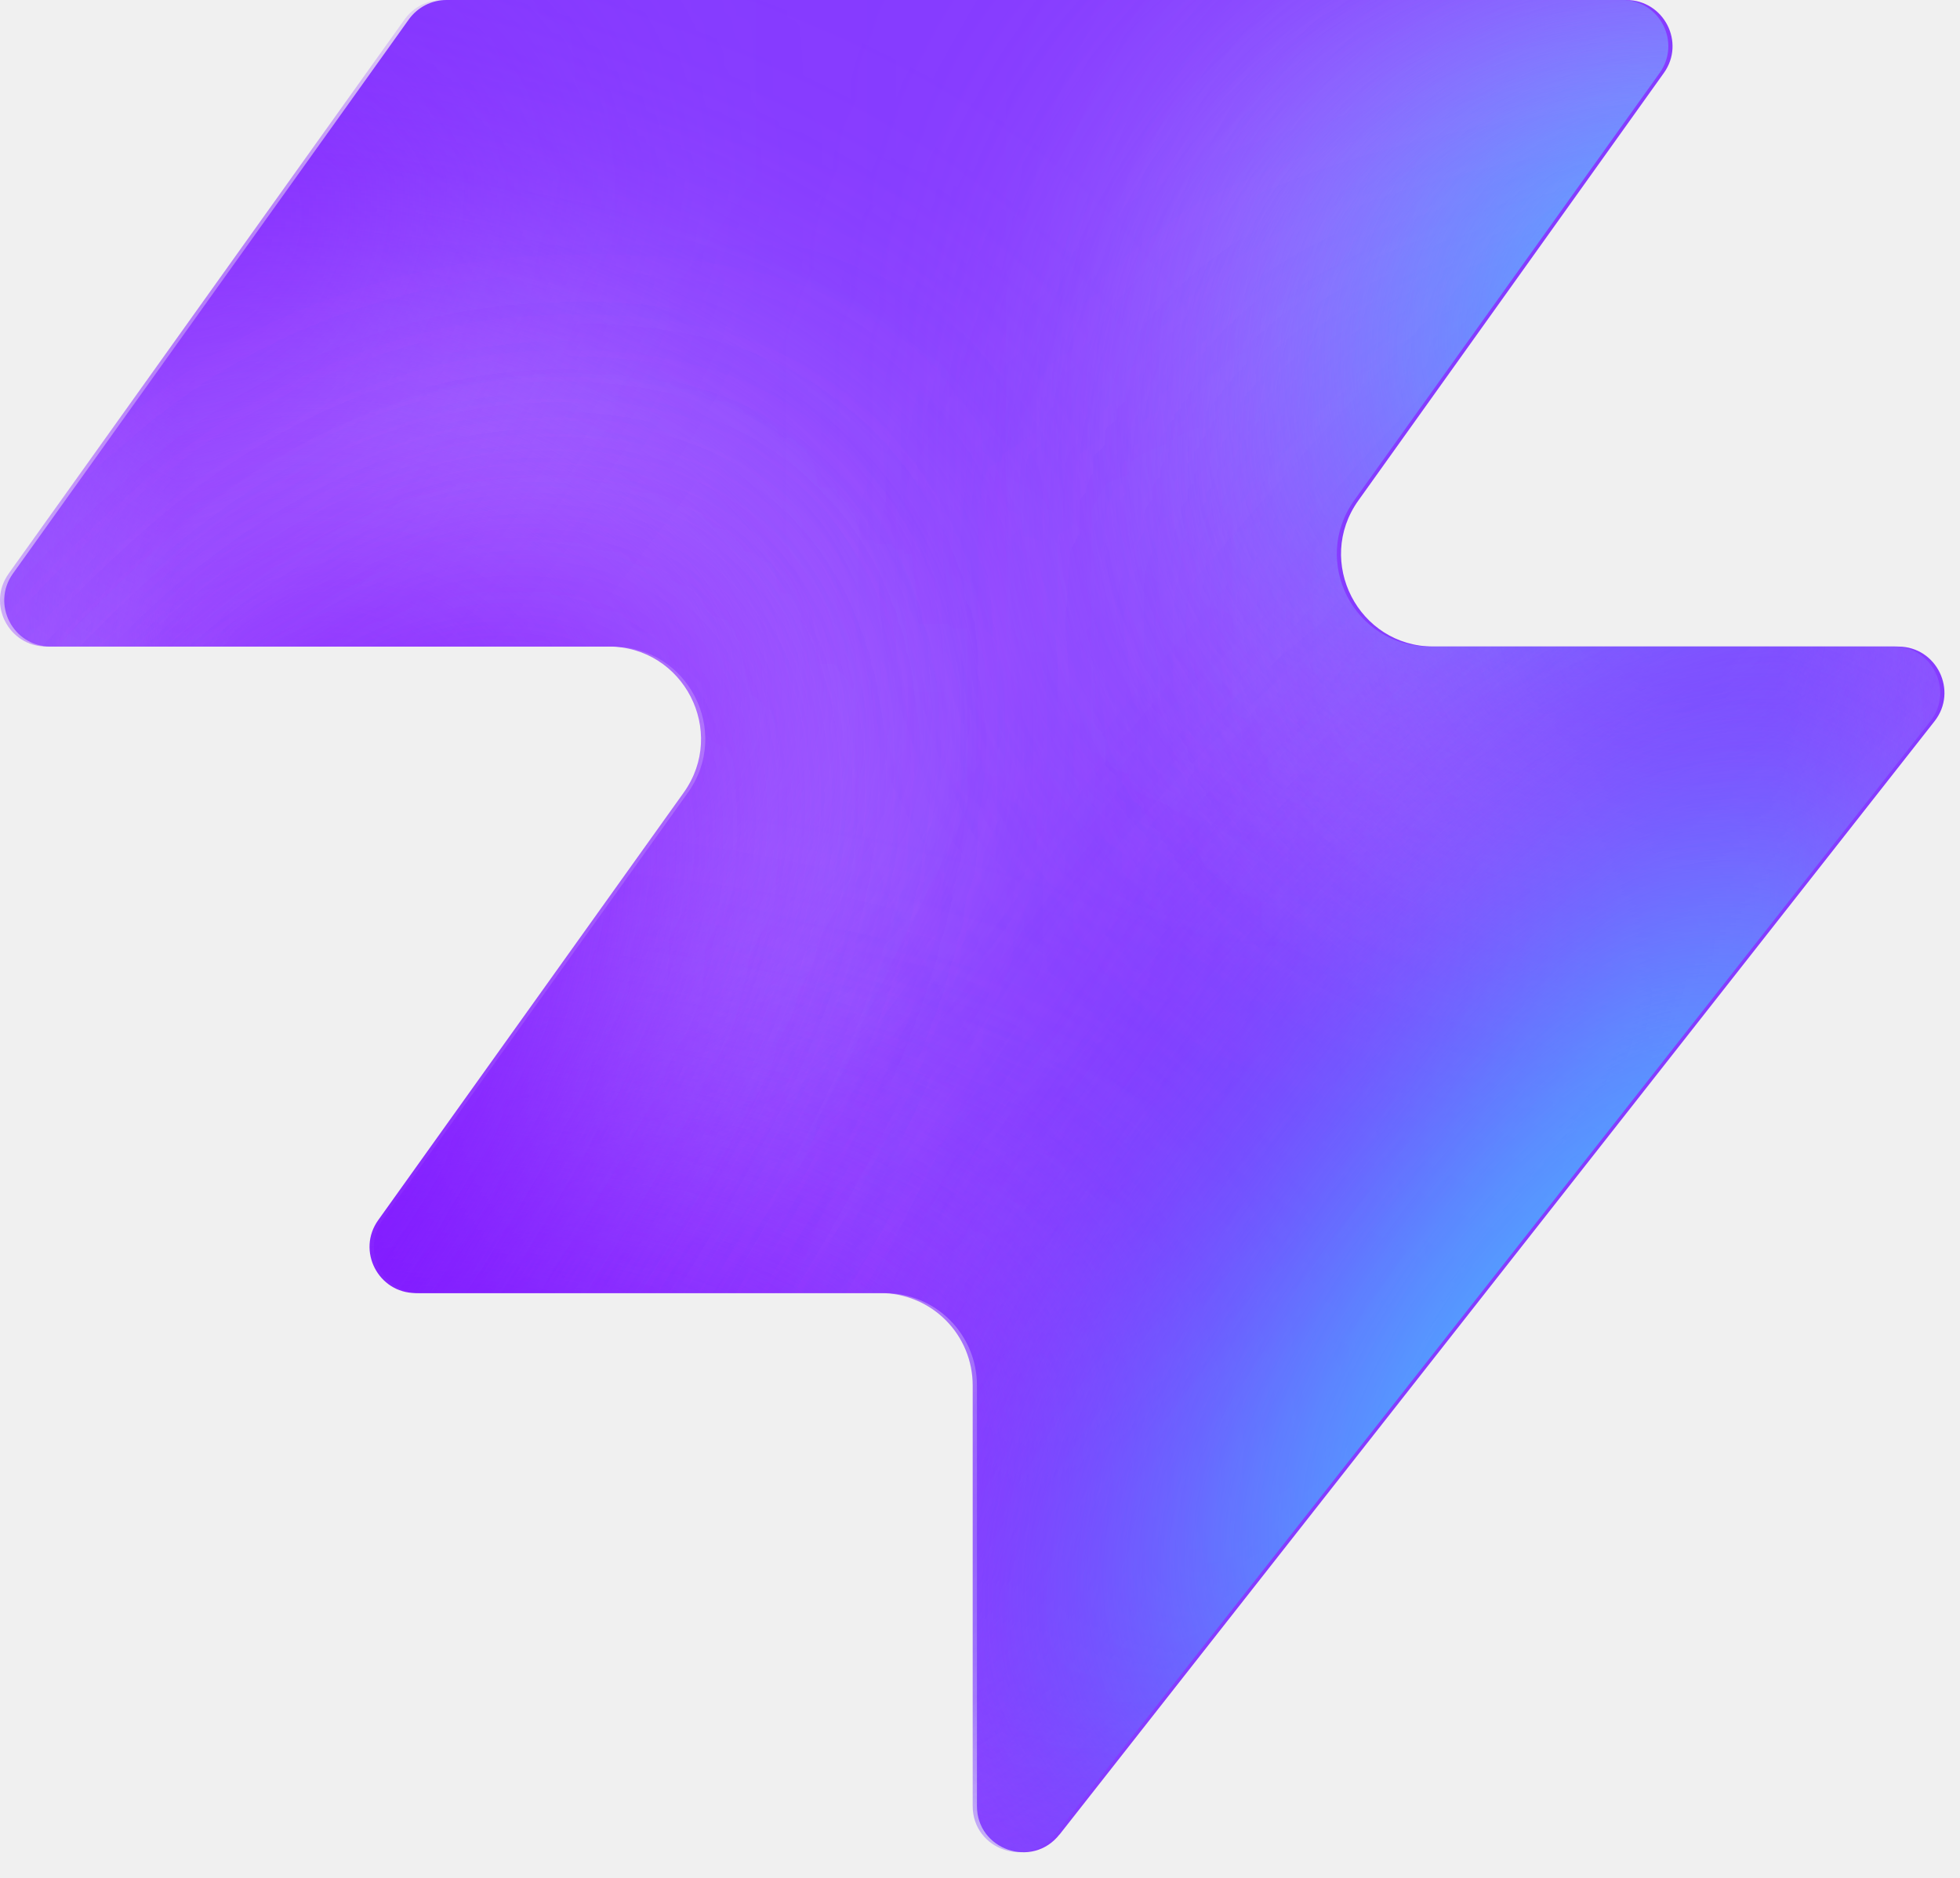
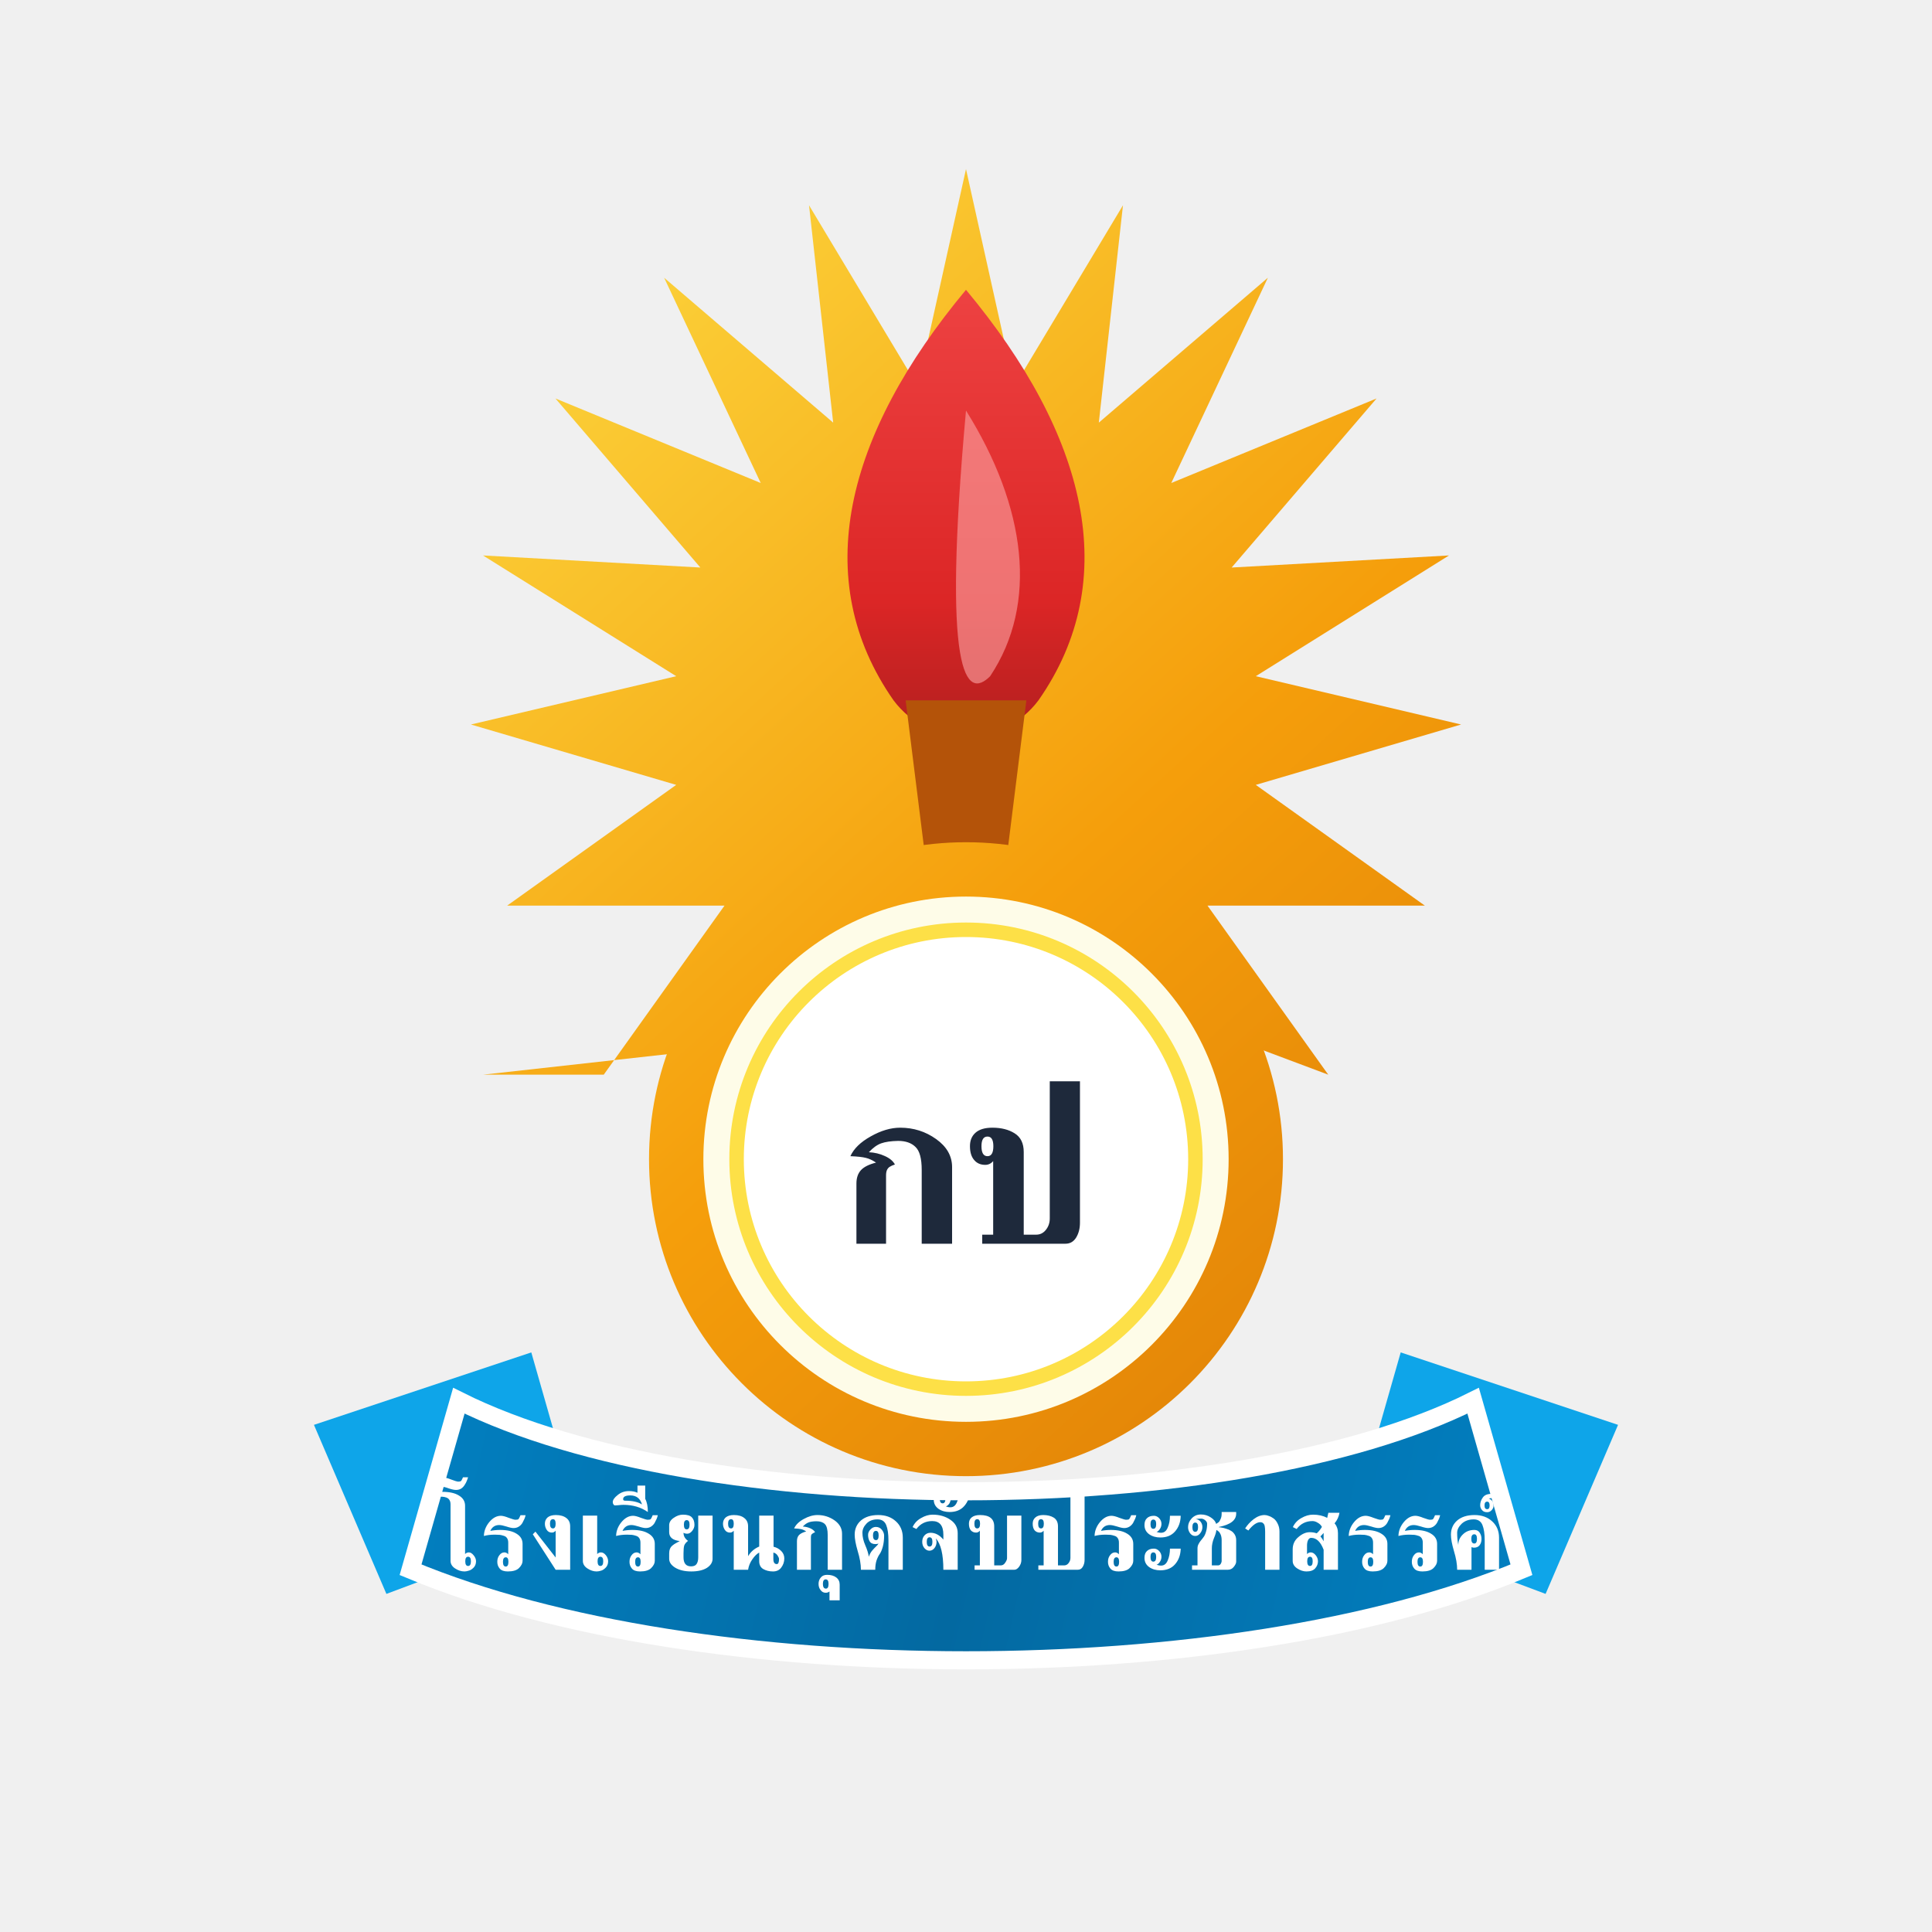
- <svg xmlns="http://www.w3.org/2000/svg" width="48" height="46" fill="none" viewBox="0 0 48 46">
-   <path fill="#863bff" d="M25.946 44.938c-.664.845-2.021.375-2.021-.698V33.937a2.26 2.26 0 0 0-2.262-2.262H10.287c-.92 0-1.456-1.04-.92-1.788l7.48-10.471c1.07-1.497 0-3.578-1.842-3.578H1.237c-.92 0-1.456-1.04-.92-1.788L10.013.474c.214-.297.556-.474.92-.474h28.894c.92 0 1.456 1.04.92 1.788l-7.48 10.471c-1.07 1.498 0 3.579 1.842 3.579h11.377c.943 0 1.473 1.088.89 1.83L25.947 44.94z" style="fill:#863bff;fill:color(display-p3 .525 .23 1);fill-opacity:1" />
-   <mask id="a" width="48" height="46" x="0" y="0" maskUnits="userSpaceOnUse" style="mask-type:alpha">
-     <path fill="#000" d="M25.842 44.938c-.664.844-2.021.375-2.021-.698V33.937a2.26 2.26 0 0 0-2.262-2.262H10.183c-.92 0-1.456-1.04-.92-1.788l7.48-10.471c1.07-1.498 0-3.579-1.842-3.579H1.133c-.92 0-1.456-1.04-.92-1.787L9.91.473c.214-.297.556-.474.92-.474h28.894c.92 0 1.456 1.04.92 1.788l-7.48 10.471c-1.07 1.498 0 3.578 1.842 3.578h11.377c.943 0 1.473 1.088.89 1.832L25.843 44.94z" style="fill:#000;fill-opacity:1" />
-   </mask>
-   <g mask="url(#a)">
-     <g filter="url(#b)">
-       <ellipse cx="5.508" cy="14.704" fill="#ede6ff" rx="5.508" ry="14.704" style="fill:#ede6ff;fill:color(display-p3 .927 .903 1);fill-opacity:1" transform="matrix(.00324 1 1 -.00324 -4.47 31.516)" />
-     </g>
-     <g filter="url(#c)">
-       <ellipse cx="10.399" cy="29.851" fill="#ede6ff" rx="10.399" ry="29.851" style="fill:#ede6ff;fill:color(display-p3 .927 .903 1);fill-opacity:1" transform="matrix(.00324 1 1 -.00324 -39.328 7.883)" />
-     </g>
-     <g filter="url(#d)">
-       <ellipse cx="5.508" cy="30.487" fill="#7e14ff" rx="5.508" ry="30.487" style="fill:#7e14ff;fill:color(display-p3 .492 .077 1);fill-opacity:1" transform="rotate(89.814 -25.913 -14.639)scale(1 -1)" />
-     </g>
-     <g filter="url(#e)">
-       <ellipse cx="5.508" cy="30.599" fill="#7e14ff" rx="5.508" ry="30.599" style="fill:#7e14ff;fill:color(display-p3 .492 .077 1);fill-opacity:1" transform="rotate(89.814 -32.644 -3.334)scale(1 -1)" />
-     </g>
-     <g filter="url(#f)">
-       <ellipse cx="5.508" cy="30.599" fill="#7e14ff" rx="5.508" ry="30.599" style="fill:#7e14ff;fill:color(display-p3 .492 .077 1);fill-opacity:1" transform="matrix(.00324 1 1 -.00324 -34.34 30.47)" />
-     </g>
-     <g filter="url(#g)">
-       <ellipse cx="14.072" cy="22.078" fill="#ede6ff" rx="14.072" ry="22.078" style="fill:#ede6ff;fill:color(display-p3 .927 .903 1);fill-opacity:1" transform="rotate(93.35 24.506 48.493)scale(-1 1)" />
-     </g>
-     <g filter="url(#h)">
-       <ellipse cx="3.47" cy="21.501" fill="#7e14ff" rx="3.47" ry="21.501" style="fill:#7e14ff;fill:color(display-p3 .492 .077 1);fill-opacity:1" transform="rotate(89.009 28.708 47.59)scale(-1 1)" />
-     </g>
-     <g filter="url(#i)">
-       <ellipse cx="3.47" cy="21.501" fill="#7e14ff" rx="3.47" ry="21.501" style="fill:#7e14ff;fill:color(display-p3 .492 .077 1);fill-opacity:1" transform="rotate(89.009 28.708 47.59)scale(-1 1)" />
-     </g>
-     <g filter="url(#j)">
-       <ellipse cx=".387" cy="8.972" fill="#7e14ff" rx="4.407" ry="29.108" style="fill:#7e14ff;fill:color(display-p3 .492 .077 1);fill-opacity:1" transform="rotate(39.51 .387 8.972)" />
-     </g>
-     <g filter="url(#k)">
-       <ellipse cx="47.523" cy="-6.092" fill="#7e14ff" rx="4.407" ry="29.108" style="fill:#7e14ff;fill:color(display-p3 .492 .077 1);fill-opacity:1" transform="rotate(37.892 47.523 -6.092)" />
-     </g>
-     <g filter="url(#l)">
-       <ellipse cx="41.412" cy="6.333" fill="#47bfff" rx="5.971" ry="9.665" style="fill:#47bfff;fill:color(display-p3 .28 .748 1);fill-opacity:1" transform="rotate(37.892 41.412 6.333)" />
-     </g>
-     <g filter="url(#m)">
-       <ellipse cx="-1.879" cy="38.332" fill="#7e14ff" rx="4.407" ry="29.108" style="fill:#7e14ff;fill:color(display-p3 .492 .077 1);fill-opacity:1" transform="rotate(37.892 -1.88 38.332)" />
-     </g>
-     <g filter="url(#n)">
-       <ellipse cx="-1.879" cy="38.332" fill="#7e14ff" rx="4.407" ry="29.108" style="fill:#7e14ff;fill:color(display-p3 .492 .077 1);fill-opacity:1" transform="rotate(37.892 -1.88 38.332)" />
-     </g>
-     <g filter="url(#o)">
-       <ellipse cx="35.651" cy="29.907" fill="#7e14ff" rx="4.407" ry="29.108" style="fill:#7e14ff;fill:color(display-p3 .492 .077 1);fill-opacity:1" transform="rotate(37.892 35.651 29.907)" />
-     </g>
-     <g filter="url(#p)">
-       <ellipse cx="38.418" cy="32.4" fill="#47bfff" rx="5.971" ry="15.297" style="fill:#47bfff;fill:color(display-p3 .28 .748 1);fill-opacity:1" transform="rotate(37.892 38.418 32.4)" />
-     </g>
-   </g>
+ <svg xmlns="http://www.w3.org/2000/svg" viewBox="0 0 160 160" fill="none">
  <defs>
-     <filter id="b" width="60.045" height="41.654" x="-19.77" y="16.149" color-interpolation-filters="sRGB" filterUnits="userSpaceOnUse">
-       <feFlood flood-opacity="0" result="BackgroundImageFix" />
-       <feBlend in="SourceGraphic" in2="BackgroundImageFix" result="shape" />
-       <feGaussianBlur result="effect1_foregroundBlur_2002_17158" stdDeviation="7.659" />
-     </filter>
-     <filter id="c" width="90.34" height="51.437" x="-54.613" y="-7.533" color-interpolation-filters="sRGB" filterUnits="userSpaceOnUse">
-       <feFlood flood-opacity="0" result="BackgroundImageFix" />
-       <feBlend in="SourceGraphic" in2="BackgroundImageFix" result="shape" />
-       <feGaussianBlur result="effect1_foregroundBlur_2002_17158" stdDeviation="7.659" />
-     </filter>
-     <filter id="d" width="79.355" height="29.4" x="-49.64" y="2.03" color-interpolation-filters="sRGB" filterUnits="userSpaceOnUse">
-       <feFlood flood-opacity="0" result="BackgroundImageFix" />
-       <feBlend in="SourceGraphic" in2="BackgroundImageFix" result="shape" />
-       <feGaussianBlur result="effect1_foregroundBlur_2002_17158" stdDeviation="4.596" />
-     </filter>
-     <filter id="e" width="79.579" height="29.4" x="-45.045" y="20.029" color-interpolation-filters="sRGB" filterUnits="userSpaceOnUse">
-       <feFlood flood-opacity="0" result="BackgroundImageFix" />
-       <feBlend in="SourceGraphic" in2="BackgroundImageFix" result="shape" />
-       <feGaussianBlur result="effect1_foregroundBlur_2002_17158" stdDeviation="4.596" />
-     </filter>
-     <filter id="f" width="79.579" height="29.4" x="-43.513" y="21.178" color-interpolation-filters="sRGB" filterUnits="userSpaceOnUse">
-       <feFlood flood-opacity="0" result="BackgroundImageFix" />
-       <feBlend in="SourceGraphic" in2="BackgroundImageFix" result="shape" />
-       <feGaussianBlur result="effect1_foregroundBlur_2002_17158" stdDeviation="4.596" />
-     </filter>
-     <filter id="g" width="74.749" height="58.852" x="15.756" y="-17.901" color-interpolation-filters="sRGB" filterUnits="userSpaceOnUse">
-       <feFlood flood-opacity="0" result="BackgroundImageFix" />
-       <feBlend in="SourceGraphic" in2="BackgroundImageFix" result="shape" />
-       <feGaussianBlur result="effect1_foregroundBlur_2002_17158" stdDeviation="7.659" />
-     </filter>
-     <filter id="h" width="61.377" height="25.362" x="23.548" y="2.284" color-interpolation-filters="sRGB" filterUnits="userSpaceOnUse">
-       <feFlood flood-opacity="0" result="BackgroundImageFix" />
-       <feBlend in="SourceGraphic" in2="BackgroundImageFix" result="shape" />
-       <feGaussianBlur result="effect1_foregroundBlur_2002_17158" stdDeviation="4.596" />
-     </filter>
-     <filter id="i" width="61.377" height="25.362" x="23.548" y="2.284" color-interpolation-filters="sRGB" filterUnits="userSpaceOnUse">
-       <feFlood flood-opacity="0" result="BackgroundImageFix" />
-       <feBlend in="SourceGraphic" in2="BackgroundImageFix" result="shape" />
-       <feGaussianBlur result="effect1_foregroundBlur_2002_17158" stdDeviation="4.596" />
-     </filter>
-     <filter id="j" width="56.045" height="63.649" x="-27.636" y="-22.853" color-interpolation-filters="sRGB" filterUnits="userSpaceOnUse">
-       <feFlood flood-opacity="0" result="BackgroundImageFix" />
-       <feBlend in="SourceGraphic" in2="BackgroundImageFix" result="shape" />
-       <feGaussianBlur result="effect1_foregroundBlur_2002_17158" stdDeviation="4.596" />
-     </filter>
-     <filter id="k" width="54.814" height="64.646" x="20.116" y="-38.415" color-interpolation-filters="sRGB" filterUnits="userSpaceOnUse">
-       <feFlood flood-opacity="0" result="BackgroundImageFix" />
-       <feBlend in="SourceGraphic" in2="BackgroundImageFix" result="shape" />
-       <feGaussianBlur result="effect1_foregroundBlur_2002_17158" stdDeviation="4.596" />
-     </filter>
-     <filter id="l" width="33.541" height="35.313" x="24.641" y="-11.323" color-interpolation-filters="sRGB" filterUnits="userSpaceOnUse">
-       <feFlood flood-opacity="0" result="BackgroundImageFix" />
-       <feBlend in="SourceGraphic" in2="BackgroundImageFix" result="shape" />
-       <feGaussianBlur result="effect1_foregroundBlur_2002_17158" stdDeviation="4.596" />
-     </filter>
-     <filter id="m" width="54.814" height="64.646" x="-29.286" y="6.009" color-interpolation-filters="sRGB" filterUnits="userSpaceOnUse">
-       <feFlood flood-opacity="0" result="BackgroundImageFix" />
-       <feBlend in="SourceGraphic" in2="BackgroundImageFix" result="shape" />
-       <feGaussianBlur result="effect1_foregroundBlur_2002_17158" stdDeviation="4.596" />
-     </filter>
-     <filter id="n" width="54.814" height="64.646" x="-29.286" y="6.009" color-interpolation-filters="sRGB" filterUnits="userSpaceOnUse">
-       <feFlood flood-opacity="0" result="BackgroundImageFix" />
-       <feBlend in="SourceGraphic" in2="BackgroundImageFix" result="shape" />
-       <feGaussianBlur result="effect1_foregroundBlur_2002_17158" stdDeviation="4.596" />
-     </filter>
-     <filter id="o" width="54.814" height="64.646" x="8.244" y="-2.416" color-interpolation-filters="sRGB" filterUnits="userSpaceOnUse">
-       <feFlood flood-opacity="0" result="BackgroundImageFix" />
-       <feBlend in="SourceGraphic" in2="BackgroundImageFix" result="shape" />
-       <feGaussianBlur result="effect1_foregroundBlur_2002_17158" stdDeviation="4.596" />
-     </filter>
-     <filter id="p" width="39.409" height="43.623" x="18.713" y="10.588" color-interpolation-filters="sRGB" filterUnits="userSpaceOnUse">
-       <feFlood flood-opacity="0" result="BackgroundImageFix" />
-       <feBlend in="SourceGraphic" in2="BackgroundImageFix" result="shape" />
-       <feGaussianBlur result="effect1_foregroundBlur_2002_17158" stdDeviation="4.596" />
-     </filter>
+     <linearGradient id="rayGold" x1="30" y1="15" x2="130" y2="125" gradientUnits="userSpaceOnUse">
+       <stop offset="0%" stop-color="#FDE047" />
+       <stop offset="55%" stop-color="#F59E0B" />
+       <stop offset="100%" stop-color="#D97706" />
+     </linearGradient>
+     <linearGradient id="flameRed" x1="80" y1="22" x2="80" y2="68" gradientUnits="userSpaceOnUse">
+       <stop offset="0%" stop-color="#EF4444" />
+       <stop offset="60%" stop-color="#DC2626" />
+       <stop offset="100%" stop-color="#991B1B" />
+     </linearGradient>
+     <linearGradient id="ribbonBlue" x1="25" y1="115" x2="135" y2="140" gradientUnits="userSpaceOnUse">
+       <stop offset="0%" stop-color="#0284C7" />
+       <stop offset="50%" stop-color="#0369A1" />
+       <stop offset="100%" stop-color="#0284C7" />
+     </linearGradient>
  </defs>
+   <path d="M80 14 L84 32 L93 17 L91 35 L105 23 L97 40 L114 33 L102 47 L120 46 L104 56 L121 60 L104 65 L118 75 L100 75 L110 89 L94 83 L40 89 L50 89 L60 75 L42 75 L56 65 L39 60 L56 56 L40 46 L58 47 L46 33 L63 40 L55 23 L69 35 L67 17 L76 32 Z" fill="url(#rayGold)" />
+   <path d="M80 24 C90 36 93 48 86 58 C83 62 77 62 74 58 C67 48 70 36 80 24 Z" fill="url(#flameRed)" />
+   <path d="M80 34 C85 42 86 50 82 56 C80 58 78 56 80 34 Z" fill="#FCA5A5" opacity="0.6" />
+   <path d="M75 58 L85 58 L83 74 L77 74 Z" fill="#B45309" />
+   <circle cx="80" cy="96" r="24" fill="#FEFCE8" stroke="url(#rayGold)" stroke-width="4.5" />
+   <circle cx="80" cy="96" r="19" fill="#FFFFFF" stroke="#FDE047" stroke-width="1.2" />
+   <text x="80" y="103" text-anchor="middle" fill="#1E293B" font-family="sans-serif" font-weight="900" font-size="18" letter-spacing="-0.5">กป</text>
+   <path d="M26 118 L44 112 L48 126 L32 132 Z" fill="#0EA5E9" />
+   <path d="M134 118 L116 112 L112 126 L128 132 Z" fill="#0EA5E9" />
+   <path d="M38 116 C58 126 102 126 122 116 L126 130 C102 140 58 140 34 130 Z" fill="url(#ribbonBlue)" stroke="#FFFFFF" stroke-width="1.5" />
+   <text x="80" y="130" text-anchor="middle" fill="#FFFFFF" font-family="sans-serif" font-weight="700" font-size="8.5">โรงเรียนกุดจับประชาสรรค์</text>
</svg>
